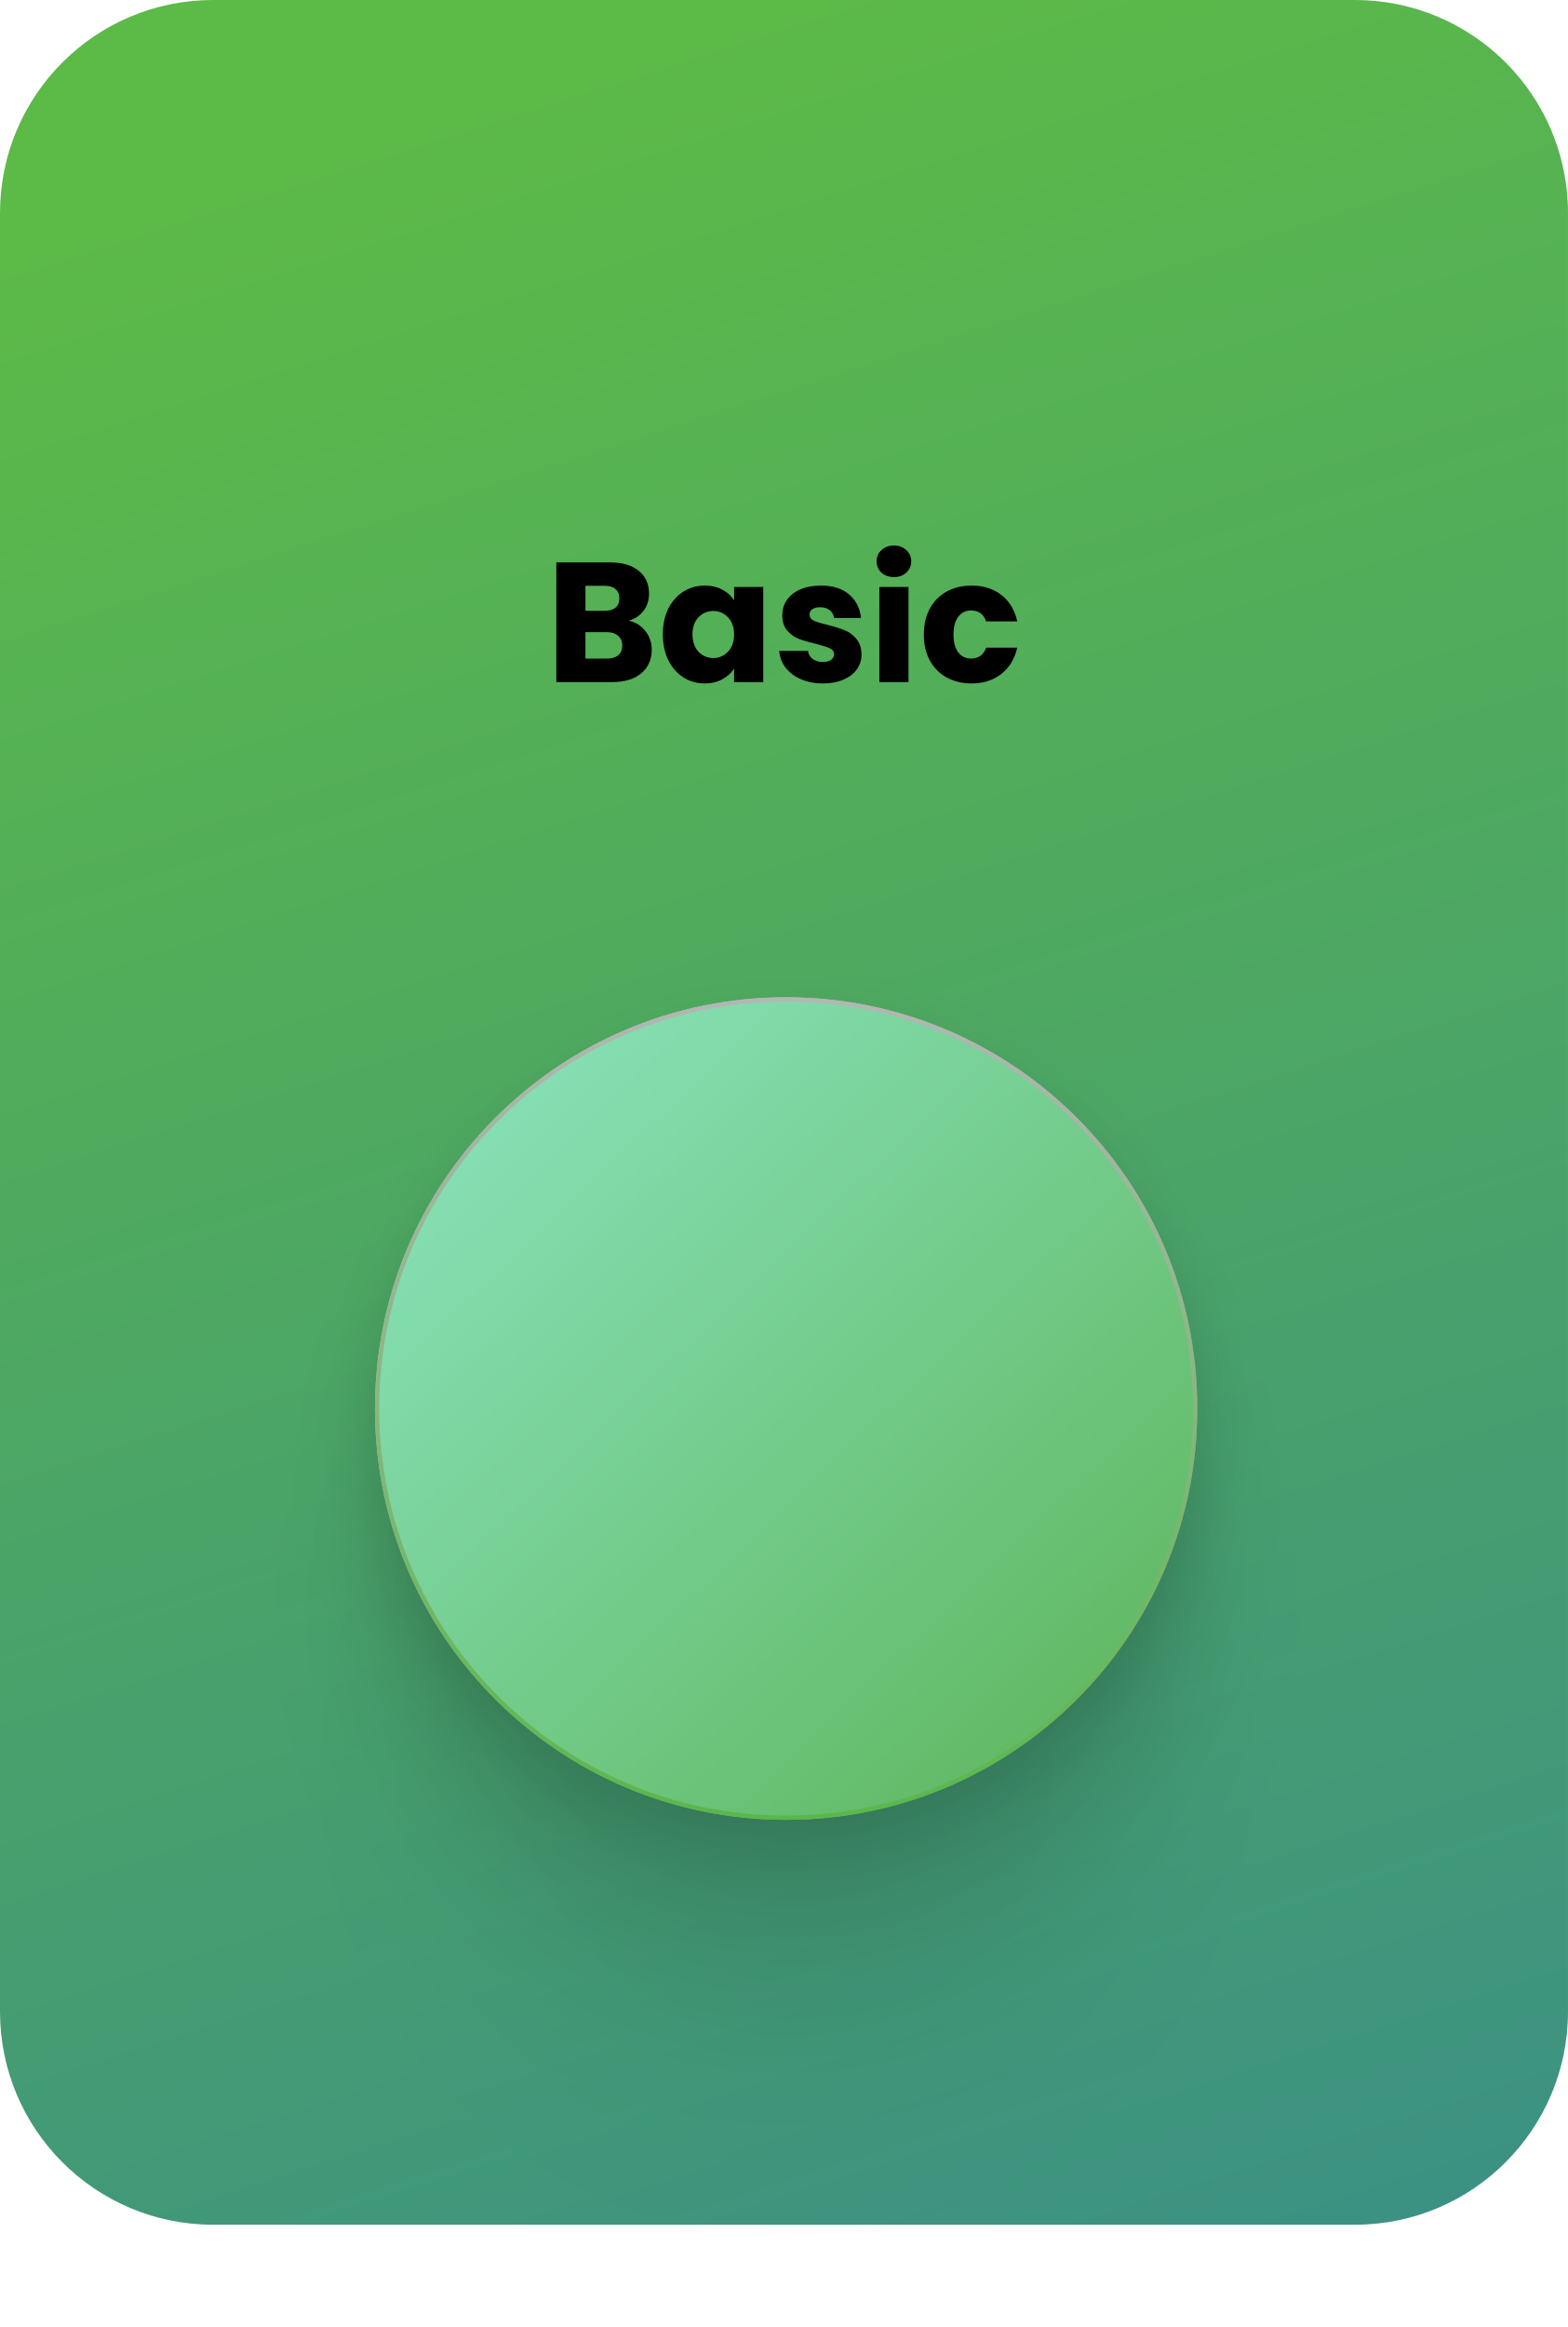
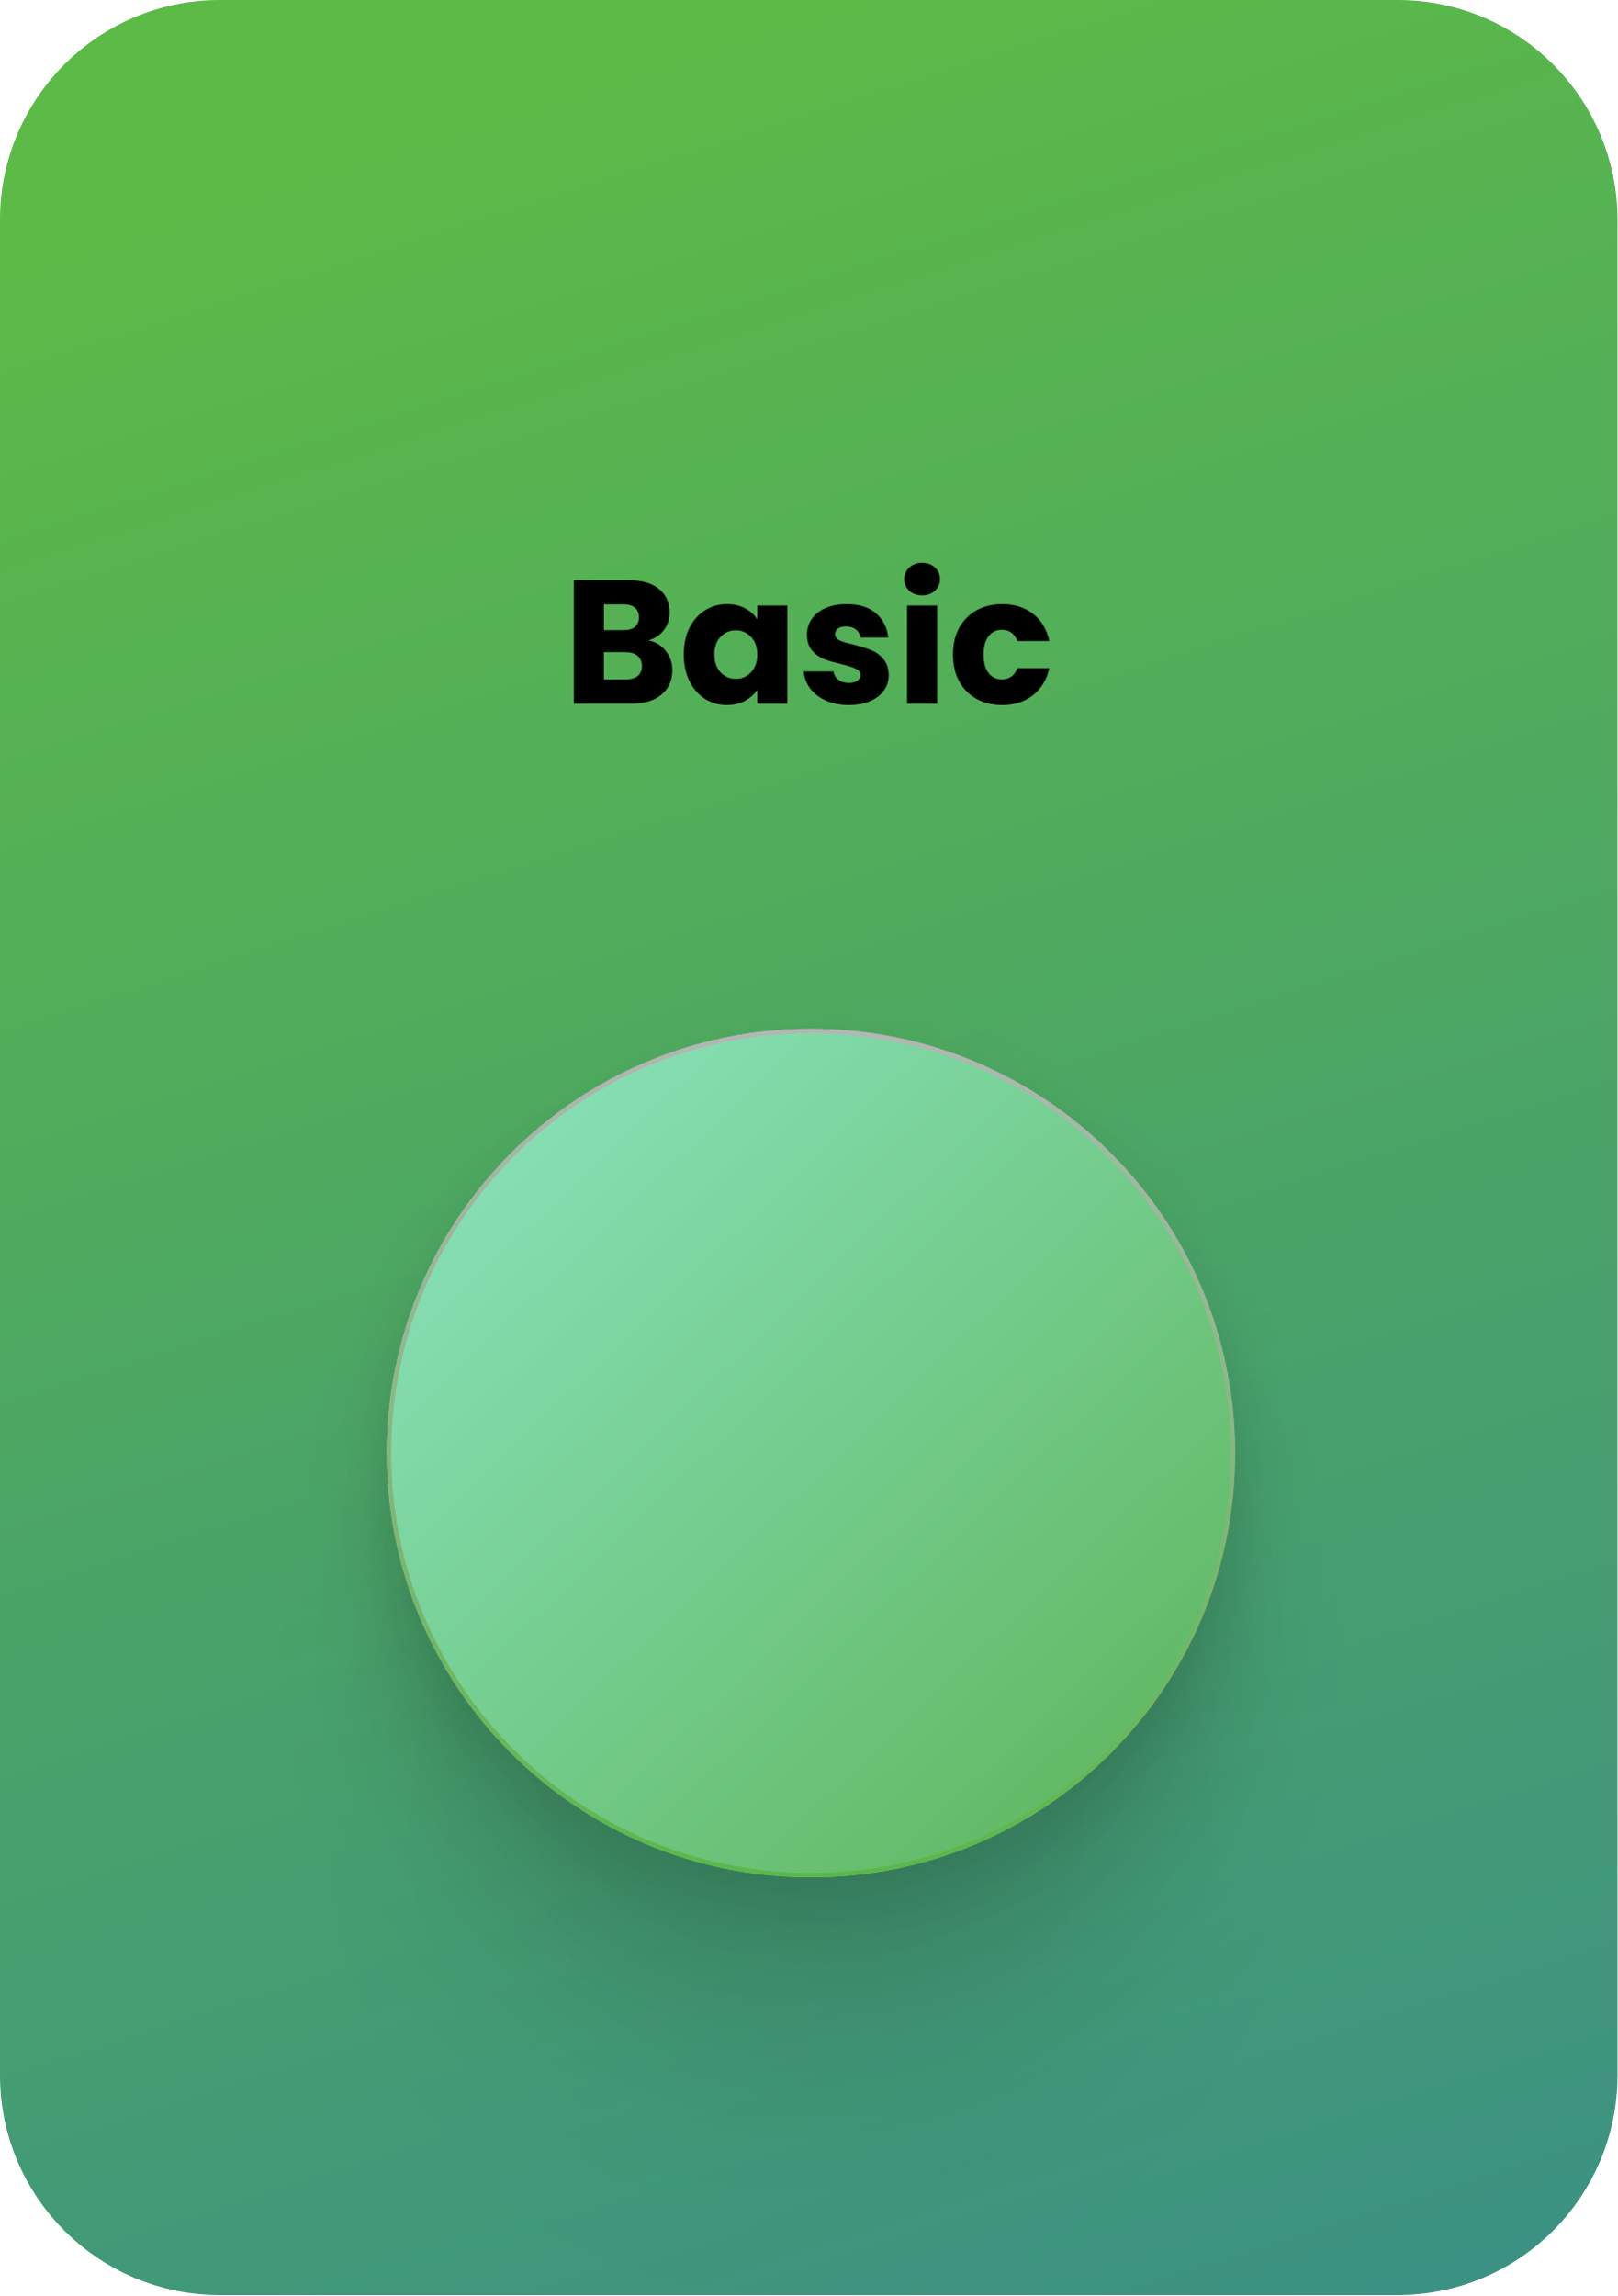
- <svg xmlns="http://www.w3.org/2000/svg" width="368" height="546" viewBox="0 0 368 546" fill="none">
+ <svg xmlns="http://www.w3.org/2000/svg" fill="none" viewBox="0 0 368 522">
  <rect width="368" height="522" rx="50" fill="url(#paint0_linear_325_457)" />
  <path d="M216.819 148.88C216.819 146.56 217.286 144.533 218.219 142.8C219.179 141.067 220.499 139.733 222.179 138.8C223.886 137.867 225.833 137.4 228.019 137.4C230.819 137.4 233.153 138.133 235.019 139.6C236.913 141.067 238.153 143.133 238.739 145.8H231.459C230.846 144.093 229.659 143.24 227.899 143.24C226.646 143.24 225.646 143.733 224.899 144.72C224.153 145.68 223.779 147.067 223.779 148.88C223.779 150.693 224.153 152.093 224.899 153.08C225.646 154.04 226.646 154.52 227.899 154.52C229.659 154.52 230.846 153.667 231.459 151.96H238.739C238.153 154.573 236.913 156.627 235.019 158.12C233.126 159.613 230.793 160.36 228.019 160.36C225.833 160.36 223.886 159.893 222.179 158.96C220.499 158.027 219.179 156.693 218.219 154.96C217.286 153.227 216.819 151.2 216.819 148.88Z" fill="black" />
  <path d="M209.822 135.4C208.622 135.4 207.636 135.053 206.862 134.36C206.116 133.64 205.742 132.76 205.742 131.72C205.742 130.653 206.116 129.773 206.862 129.08C207.636 128.36 208.622 128 209.822 128C210.996 128 211.956 128.36 212.702 129.08C213.476 129.773 213.862 130.653 213.862 131.72C213.862 132.76 213.476 133.64 212.702 134.36C211.956 135.053 210.996 135.4 209.822 135.4ZM213.222 137.72V160.04H206.382V137.72H213.222Z" fill="black" />
  <path d="M193.158 160.36C191.211 160.36 189.478 160.027 187.958 159.36C186.438 158.693 185.238 157.787 184.358 156.64C183.478 155.467 182.984 154.16 182.878 152.72H189.638C189.718 153.493 190.078 154.12 190.718 154.6C191.358 155.08 192.144 155.32 193.078 155.32C193.931 155.32 194.584 155.16 195.038 154.84C195.518 154.493 195.758 154.053 195.758 153.52C195.758 152.88 195.424 152.413 194.758 152.12C194.091 151.8 193.011 151.453 191.518 151.08C189.918 150.707 188.584 150.32 187.518 149.92C186.451 149.493 185.531 148.84 184.758 147.96C183.984 147.053 183.598 145.84 183.598 144.32C183.598 143.04 183.944 141.88 184.638 140.84C185.358 139.773 186.398 138.933 187.758 138.32C189.144 137.707 190.784 137.4 192.678 137.4C195.478 137.4 197.678 138.093 199.278 139.48C200.904 140.867 201.838 142.707 202.078 145H195.758C195.651 144.227 195.304 143.613 194.718 143.16C194.158 142.707 193.411 142.48 192.478 142.48C191.678 142.48 191.064 142.64 190.638 142.96C190.211 143.253 189.998 143.667 189.998 144.2C189.998 144.84 190.331 145.32 190.998 145.64C191.691 145.96 192.758 146.28 194.198 146.6C195.851 147.027 197.198 147.453 198.238 147.88C199.278 148.28 200.184 148.947 200.958 149.88C201.758 150.787 202.171 152.013 202.198 153.56C202.198 154.867 201.824 156.04 201.078 157.08C200.358 158.093 199.304 158.893 197.918 159.48C196.558 160.067 194.971 160.36 193.158 160.36Z" fill="black" />
  <path d="M155.569 148.84C155.569 146.547 155.996 144.533 156.849 142.8C157.729 141.067 158.916 139.733 160.409 138.8C161.903 137.867 163.569 137.4 165.409 137.4C166.983 137.4 168.356 137.72 169.529 138.36C170.729 139 171.649 139.84 172.289 140.88V137.72H179.129V160.04H172.289V156.88C171.623 157.92 170.689 158.76 169.489 159.4C168.316 160.04 166.943 160.36 165.369 160.36C163.556 160.36 161.903 159.893 160.409 158.96C158.916 158 157.729 156.653 156.849 154.92C155.996 153.16 155.569 151.133 155.569 148.84ZM172.289 148.88C172.289 147.173 171.809 145.827 170.849 144.84C169.916 143.853 168.769 143.36 167.409 143.36C166.049 143.36 164.889 143.853 163.929 144.84C162.996 145.8 162.529 147.133 162.529 148.84C162.529 150.547 162.996 151.907 163.929 152.92C164.889 153.907 166.049 154.4 167.409 154.4C168.769 154.4 169.916 153.907 170.849 152.92C171.809 151.933 172.289 150.587 172.289 148.88Z" fill="black" />
  <path d="M147.562 145.64C149.189 145.987 150.495 146.8 151.482 148.08C152.469 149.333 152.962 150.773 152.962 152.4C152.962 154.747 152.135 156.613 150.482 158C148.855 159.36 146.575 160.04 143.642 160.04H130.562V131.96H143.202C146.055 131.96 148.282 132.613 149.882 133.92C151.509 135.227 152.322 137 152.322 139.24C152.322 140.893 151.882 142.267 151.002 143.36C150.149 144.453 149.002 145.213 147.562 145.64ZM137.402 143.32H141.882C143.002 143.32 143.855 143.08 144.442 142.6C145.055 142.093 145.362 141.36 145.362 140.4C145.362 139.44 145.055 138.707 144.442 138.2C143.855 137.693 143.002 137.44 141.882 137.44H137.402V143.32ZM142.442 154.52C143.589 154.52 144.469 154.267 145.082 153.76C145.722 153.227 146.042 152.467 146.042 151.48C146.042 150.493 145.709 149.72 145.042 149.16C144.402 148.6 143.509 148.32 142.362 148.32H137.402V154.52H142.442Z" fill="black" />
  <g filter="url(#filter0_dddd_325_457)">
    <circle cx="184.5" cy="330.5" r="96.5" fill="url(#paint1_linear_325_457)" />
    <circle cx="184.5" cy="330.5" r="96" stroke="url(#paint2_linear_325_457)" />
  </g>
  <defs>
    <filter id="filter0_dddd_325_457" x="54" y="227" width="261" height="319" filterUnits="userSpaceOnUse" color-interpolation-filters="sRGB">
      <feFlood flood-opacity="0" result="BackgroundImageFix" />
      <feColorMatrix in="SourceAlpha" type="matrix" values="0 0 0 0 0 0 0 0 0 0 0 0 0 0 0 0 0 0 127 0" result="hardAlpha" />
      <feOffset dy="5" />
      <feGaussianBlur stdDeviation="6" />
      <feColorMatrix type="matrix" values="0 0 0 0 0 0 0 0 0 0 0 0 0 0 0 0 0 0 0.1 0" />
      <feBlend mode="normal" in2="BackgroundImageFix" result="effect1_dropShadow_325_457" />
      <feColorMatrix in="SourceAlpha" type="matrix" values="0 0 0 0 0 0 0 0 0 0 0 0 0 0 0 0 0 0 127 0" result="hardAlpha" />
      <feOffset dy="21" />
      <feGaussianBlur stdDeviation="10.5" />
      <feColorMatrix type="matrix" values="0 0 0 0 0 0 0 0 0 0 0 0 0 0 0 0 0 0 0.09 0" />
      <feBlend mode="normal" in2="effect1_dropShadow_325_457" result="effect2_dropShadow_325_457" />
      <feColorMatrix in="SourceAlpha" type="matrix" values="0 0 0 0 0 0 0 0 0 0 0 0 0 0 0 0 0 0 127 0" result="hardAlpha" />
      <feOffset dy="48" />
      <feGaussianBlur stdDeviation="14.5" />
      <feColorMatrix type="matrix" values="0 0 0 0 0 0 0 0 0 0 0 0 0 0 0 0 0 0 0.05 0" />
      <feBlend mode="normal" in2="effect2_dropShadow_325_457" result="effect3_dropShadow_325_457" />
      <feColorMatrix in="SourceAlpha" type="matrix" values="0 0 0 0 0 0 0 0 0 0 0 0 0 0 0 0 0 0 127 0" result="hardAlpha" />
      <feOffset dy="85" />
      <feGaussianBlur stdDeviation="17" />
      <feColorMatrix type="matrix" values="0 0 0 0 0 0 0 0 0 0 0 0 0 0 0 0 0 0 0.01 0" />
      <feBlend mode="normal" in2="effect3_dropShadow_325_457" result="effect4_dropShadow_325_457" />
      <feBlend mode="normal" in="SourceGraphic" in2="effect4_dropShadow_325_457" result="shape" />
    </filter>
    <linearGradient id="paint0_linear_325_457" x1="184" y1="0" x2="348" y2="512" gradientUnits="userSpaceOnUse">
      <stop stop-color="#5CBA47" />
      <stop offset="1" stop-color="#3C9282" />
    </linearGradient>
    <linearGradient id="paint1_linear_325_457" x1="107.5" y1="258.5" x2="268.5" y2="427" gradientUnits="userSpaceOnUse">
      <stop stop-color="#87E0B6" />
      <stop offset="0.998" stop-color="#5DB55B" />
    </linearGradient>
    <linearGradient id="paint2_linear_325_457" x1="184.5" y1="234" x2="184.5" y2="427" gradientUnits="userSpaceOnUse">
      <stop stop-color="#B5B5B5" />
      <stop offset="1" stop-color="#5AB74A" />
    </linearGradient>
  </defs>
</svg>
